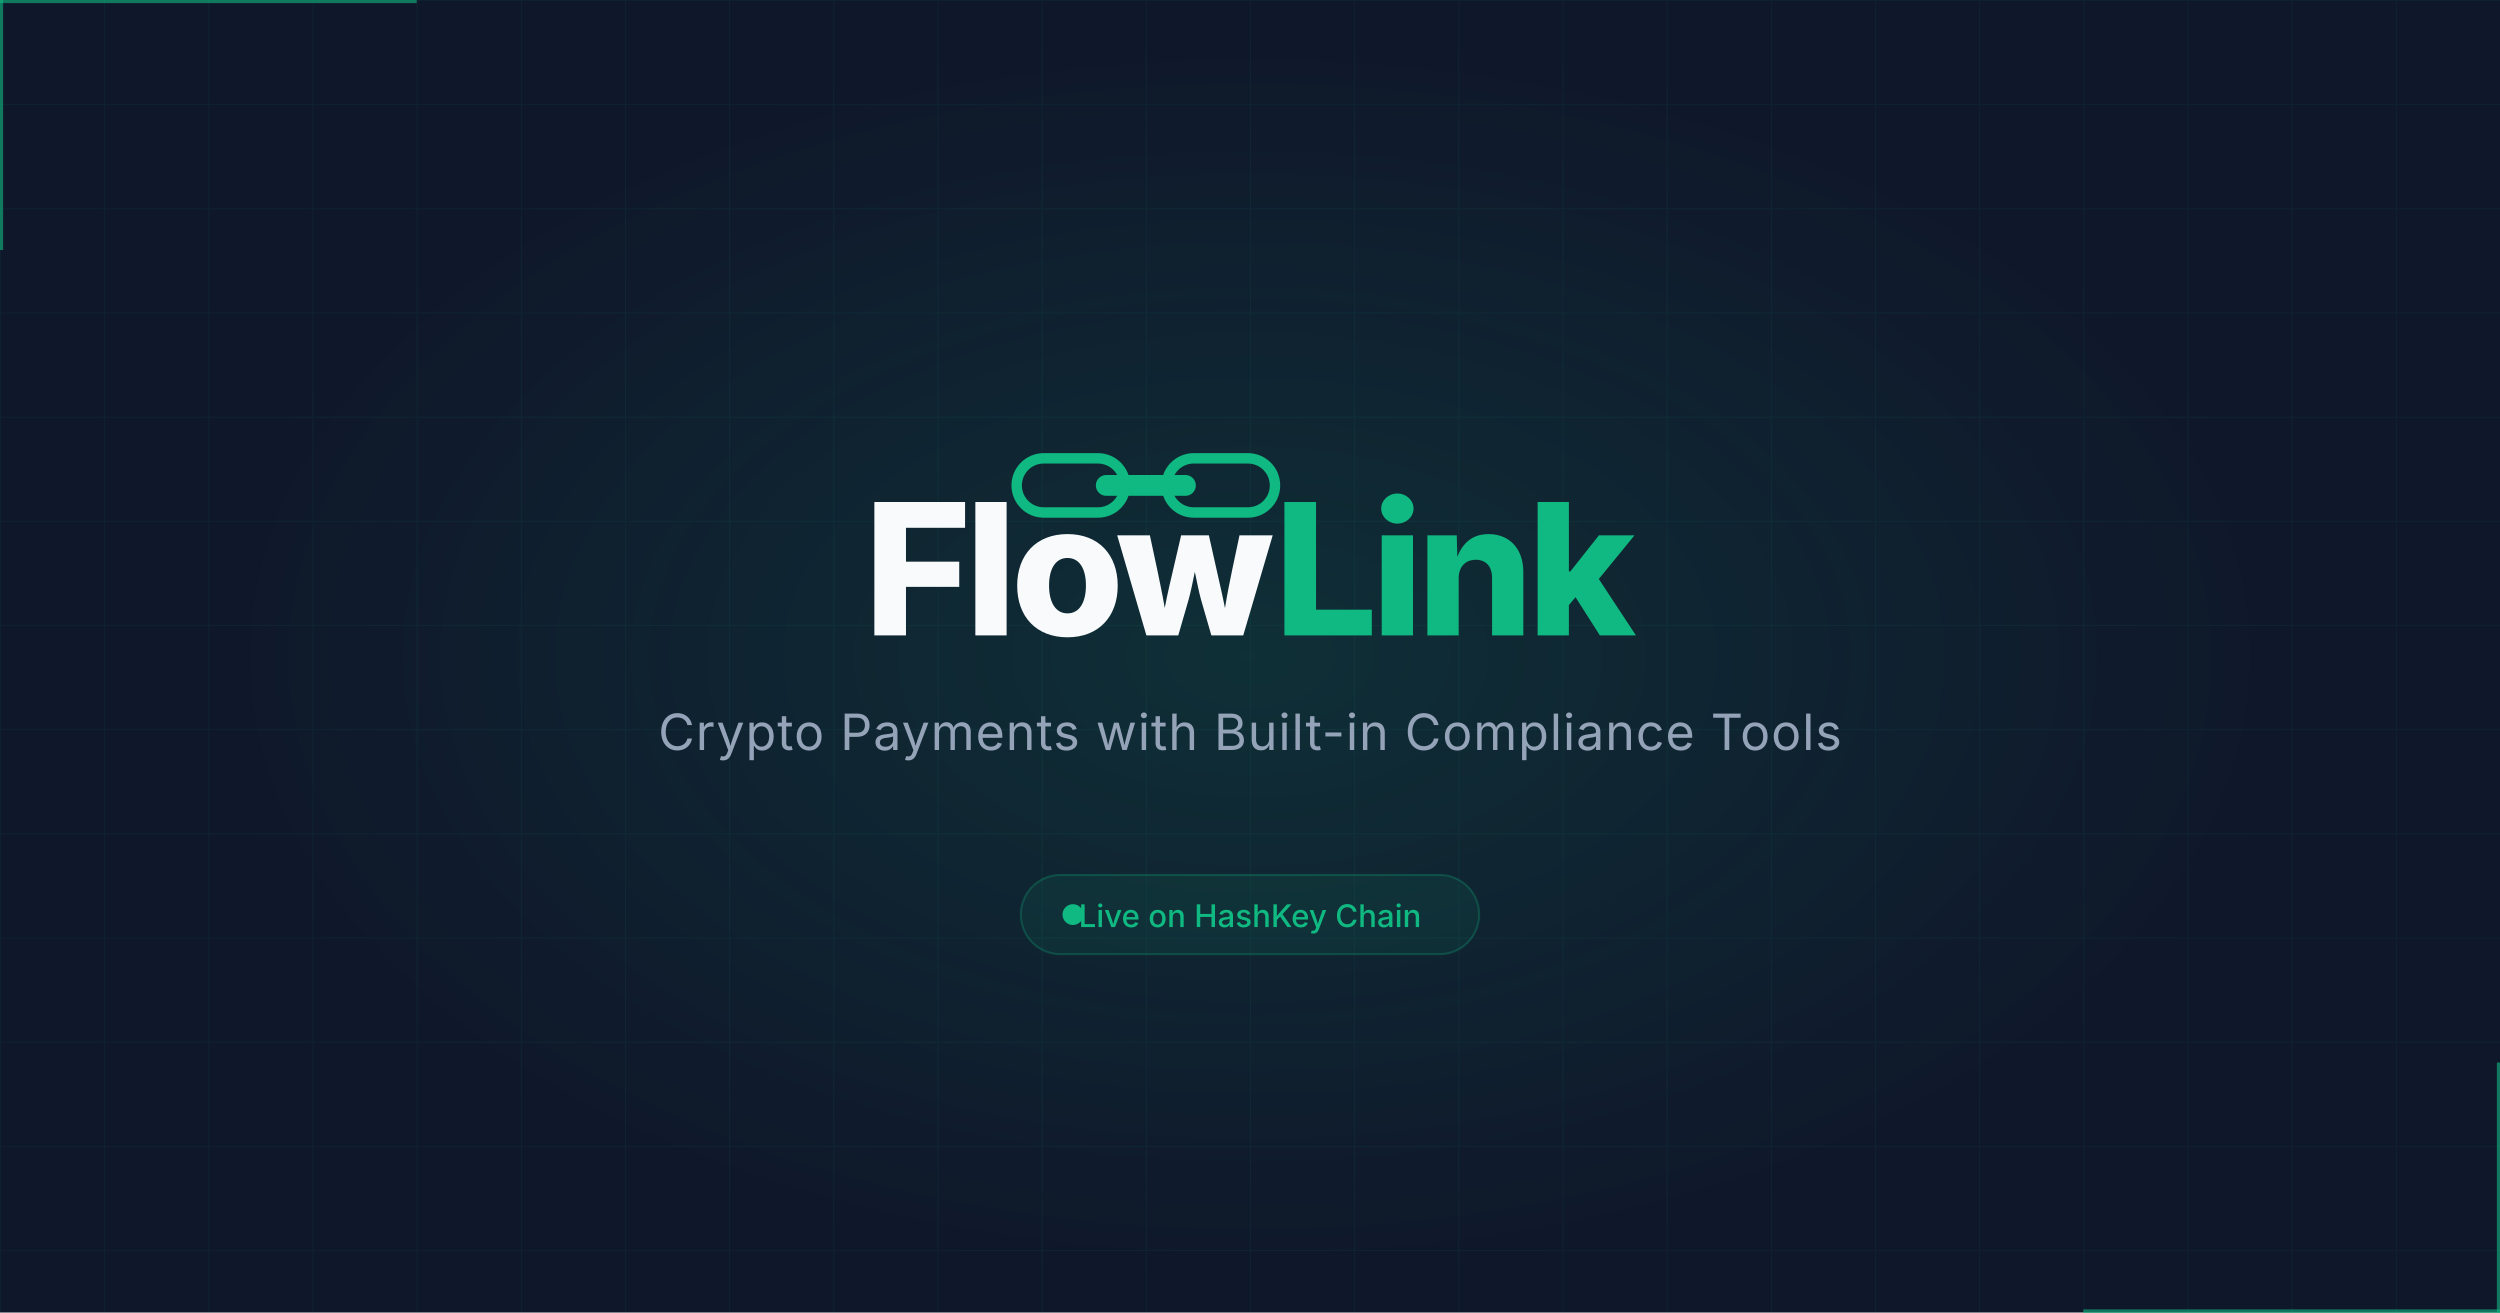
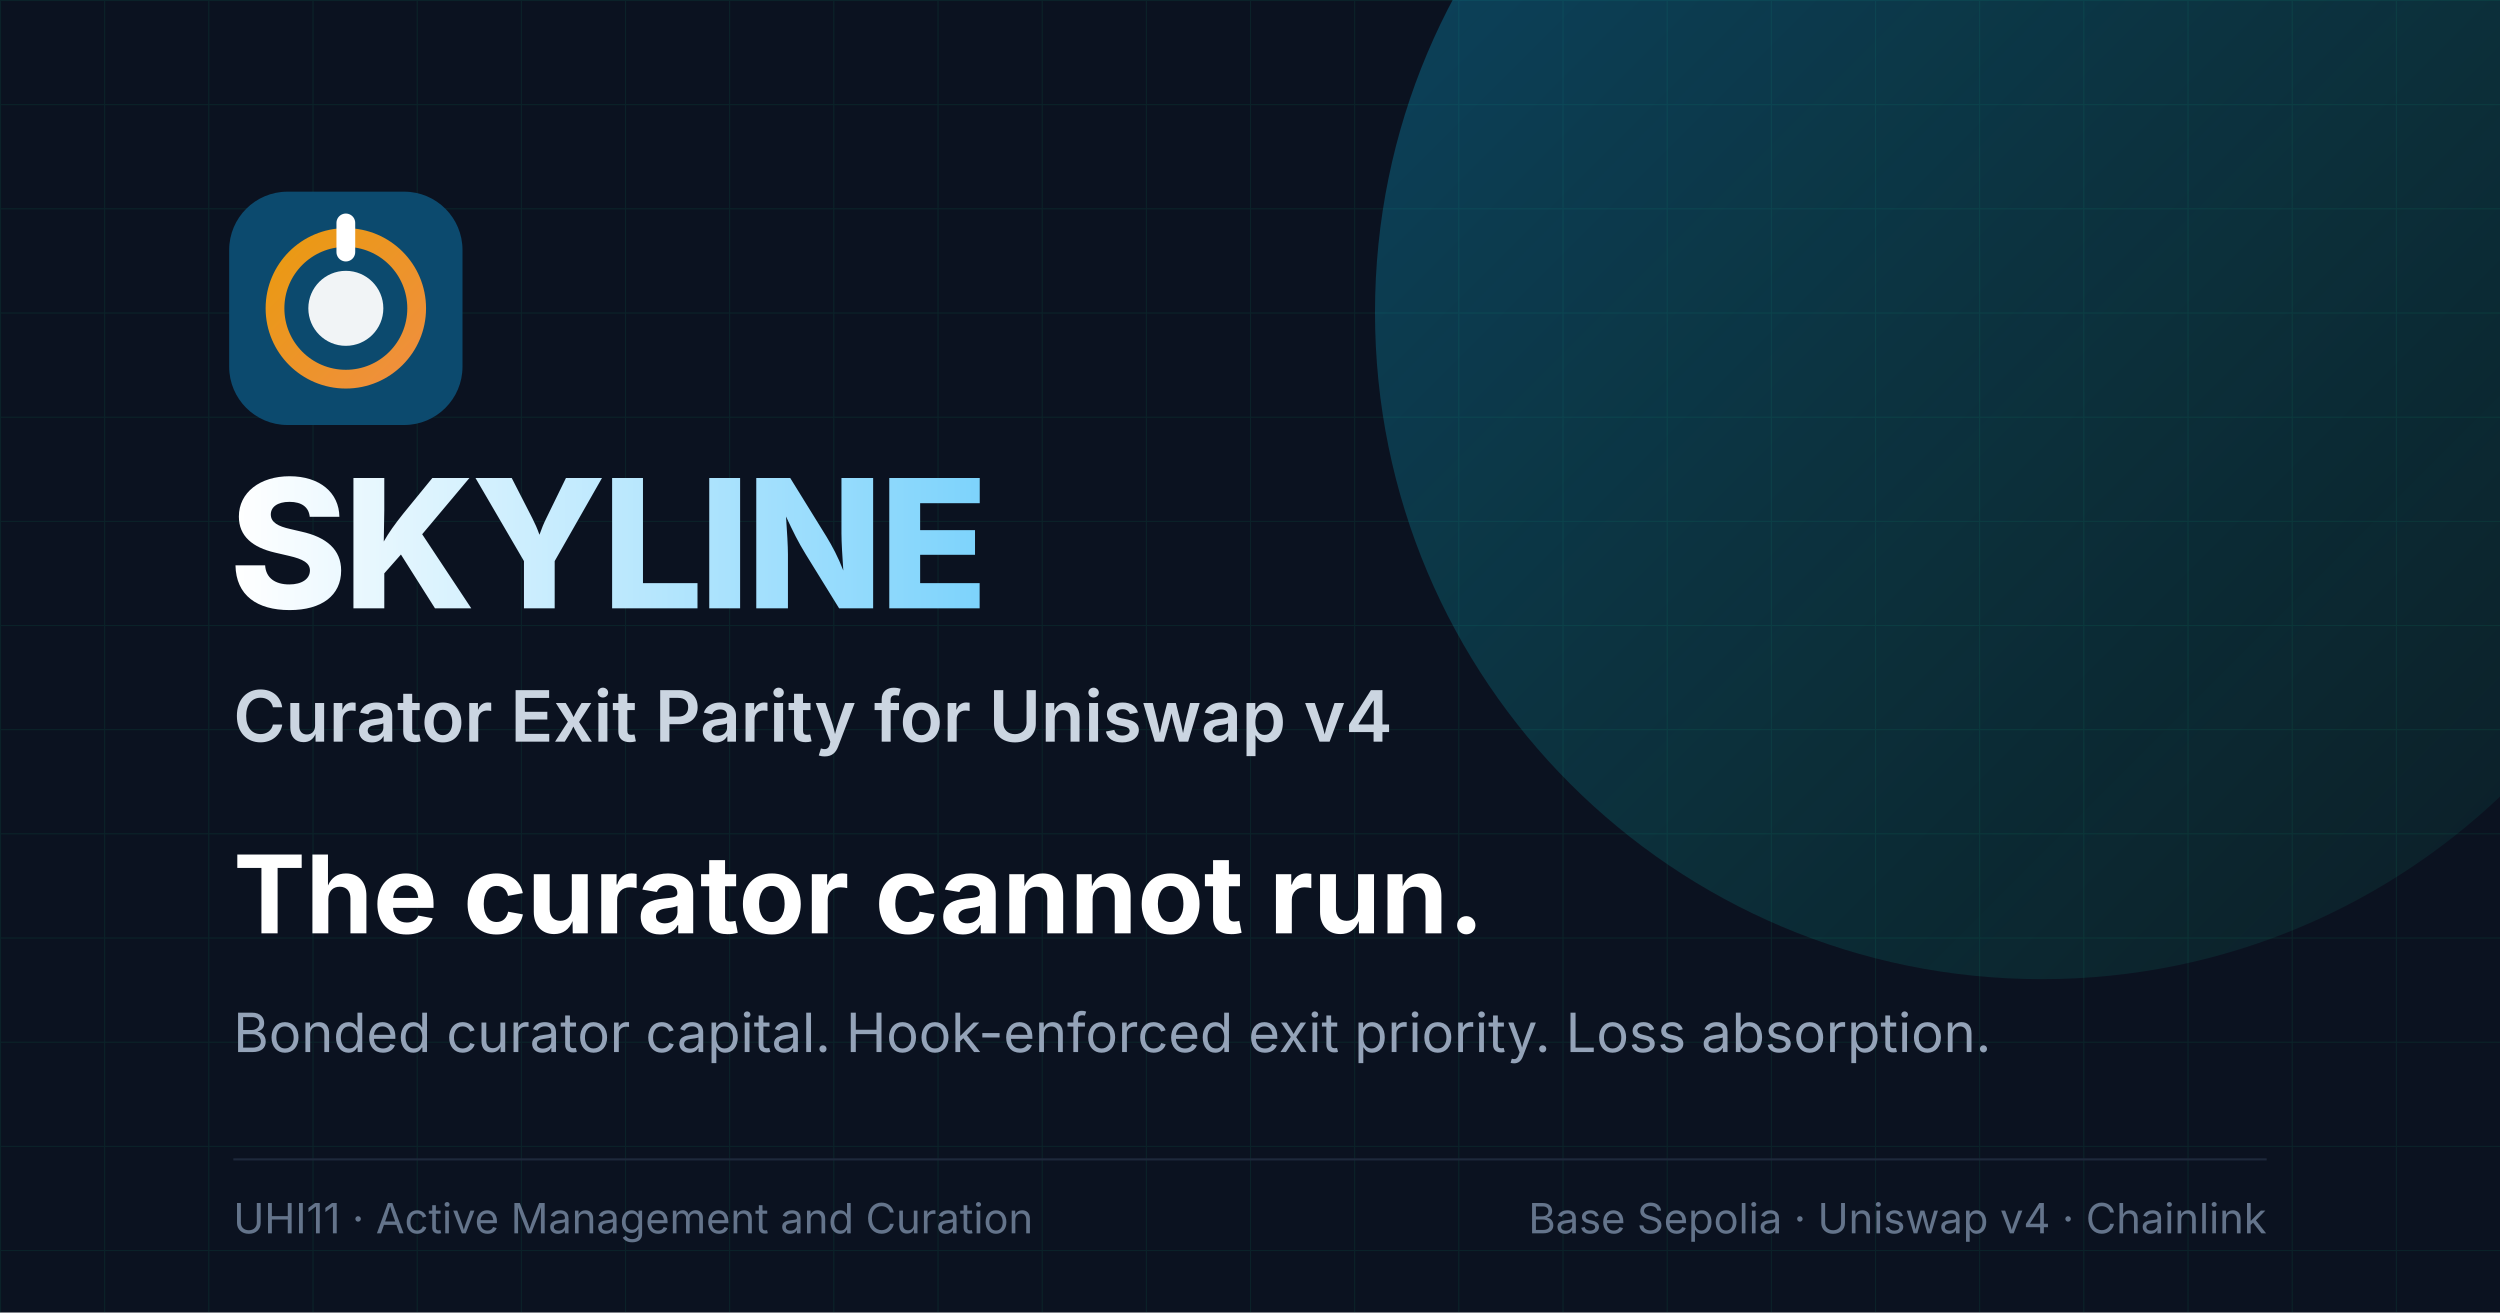
<svg xmlns="http://www.w3.org/2000/svg" width="1200" height="630" viewBox="0 0 1200 630">
-   <rect width="1200" height="630" fill="#0f172a" />
+   <rect width="1200" height="630" fill="#0b1220" />
  <defs>
    <pattern id="grid" width="50" height="50" patternUnits="userSpaceOnUse">
-       <path d="M 50 0 L 0 0 0 50" fill="none" stroke="#10b98110" stroke-width="1" />
+       <path d="M 50 0 L 0 0 0 50" fill="none" stroke="#10b981" stroke-opacity="0.10" stroke-width="1" />
    </pattern>
-     <radialGradient id="glow" cx="50%" cy="50%" r="50%">
-       <stop offset="0%" stop-color="#10b981" stop-opacity="0.15" />
-       <stop offset="100%" stop-color="#10b981" stop-opacity="0" />
-     </radialGradient>
+     <linearGradient id="glow" x1="0%" y1="0%" x2="100%" y2="100%">
+       <stop offset="0%" stop-color="#0ea5e9" stop-opacity="0.35" />
+       <stop offset="100%" stop-color="#10b981" stop-opacity="0.05" />
+     </linearGradient>
+     <linearGradient id="ring" x1="0%" y1="0%" x2="100%" y2="100%">
+       <stop offset="0%" stop-color="#f59e0b" />
+       <stop offset="100%" stop-color="#fb923c" />
+     </linearGradient>
+     <linearGradient id="title" x1="0%" y1="0%" x2="100%" y2="0%">
+       <stop offset="0%" stop-color="#ffffff" />
+       <stop offset="100%" stop-color="#7dd3fc" />
+     </linearGradient>
  </defs>
  <rect width="1200" height="630" fill="url(#grid)" />
-   <ellipse cx="600" cy="315" rx="500" ry="300" fill="url(#glow)" />
-   <line x1="0" y1="0" x2="200" y2="0" stroke="#10b981" stroke-width="3" opacity="0.6" />
-   <line x1="0" y1="0" x2="0" y2="120" stroke="#10b981" stroke-width="3" opacity="0.6" />
-   <line x1="1200" y1="630" x2="1000" y2="630" stroke="#10b981" stroke-width="3" opacity="0.6" />
-   <line x1="1200" y1="630" x2="1200" y2="510" stroke="#10b981" stroke-width="3" opacity="0.6" />
-   <g transform="translate(488, 200)">
-     <rect x="0" y="20" width="52" height="26" rx="13" fill="none" stroke="#10b981" stroke-width="5" />
-     <rect x="72" y="20" width="52" height="26" rx="13" fill="none" stroke="#10b981" stroke-width="5" />
-     <rect x="38" y="28" width="48" height="10" rx="5" fill="#10b981" />
+   <circle cx="980" cy="150" r="320" fill="url(#glow)" />
+   <g transform="translate(110 92)">
+     <rect width="112" height="112" rx="28" fill="#0c4a6e" />
+     <circle cx="56" cy="56" r="34" stroke="url(#ring)" stroke-width="9" fill="none" stroke-opacity="0.95" />
+     <circle cx="56" cy="56" r="18" fill="#ffffff" fill-opacity="0.94" />
+     <path d="M56 15 L56 29" stroke="#ffffff" stroke-width="9" stroke-linecap="round" />
  </g>
-   <text x="600" y="305" font-family="system-ui, -apple-system, 'Segoe UI', sans-serif" font-size="88" font-weight="800" fill="#f8fafc" text-anchor="middle" letter-spacing="-3">Flow<tspan fill="#10b981">Link</tspan>
-   </text>
-   <text x="600" y="360" font-family="system-ui, -apple-system, 'Segoe UI', sans-serif" font-size="24" font-weight="400" fill="#94a3b8" text-anchor="middle" letter-spacing="0.5">Crypto Payments with Built-in Compliance Tools</text>
-   <rect x="490" y="420" width="220" height="38" rx="19" fill="#10b98115" stroke="#10b98140" stroke-width="1" />
-   <circle cx="515" cy="439" r="5" fill="#10b981" />
-   <text x="600" y="445" font-family="system-ui, -apple-system, 'Segoe UI', sans-serif" font-size="15" font-weight="500" fill="#10b981" text-anchor="middle">Live on HashKey Chain</text>
+   <text x="110" y="292" font-family="Inter, Segoe UI, Helvetica, Arial, sans-serif" font-size="86" font-weight="800" letter-spacing="-2" fill="url(#title)">SKYLINE</text>
+   <text x="112" y="356" font-family="Inter, Segoe UI, Helvetica, Arial, sans-serif" font-size="34" font-weight="600" fill="#cbd5e1">Curator Exit Parity for Uniswap v4</text>
+   <text x="112" y="448" font-family="Inter, Segoe UI, Helvetica, Arial, sans-serif" font-size="52" font-weight="700" fill="#ffffff">The curator cannot run.</text>
+   <text x="112" y="505" font-family="Inter, Segoe UI, Helvetica, Arial, sans-serif" font-size="26" font-weight="400" fill="#94a3b8">Bonded curator capital. Hook-enforced exit priority. Loss absorption.</text>
+   <rect x="112" y="556" width="976" height="1" fill="#1e293b" />
+   <text x="112" y="592" font-family="Inter, Segoe UI, Helvetica, Arial, sans-serif" font-size="20" fill="#64748b">UHI11 · Active Management and Curation</text>
+   <text x="1088" y="592" text-anchor="end" font-family="Inter, Segoe UI, Helvetica, Arial, sans-serif" font-size="20" fill="#64748b">Base Sepolia · Uniswap v4 · Chainlink</text>
</svg>
